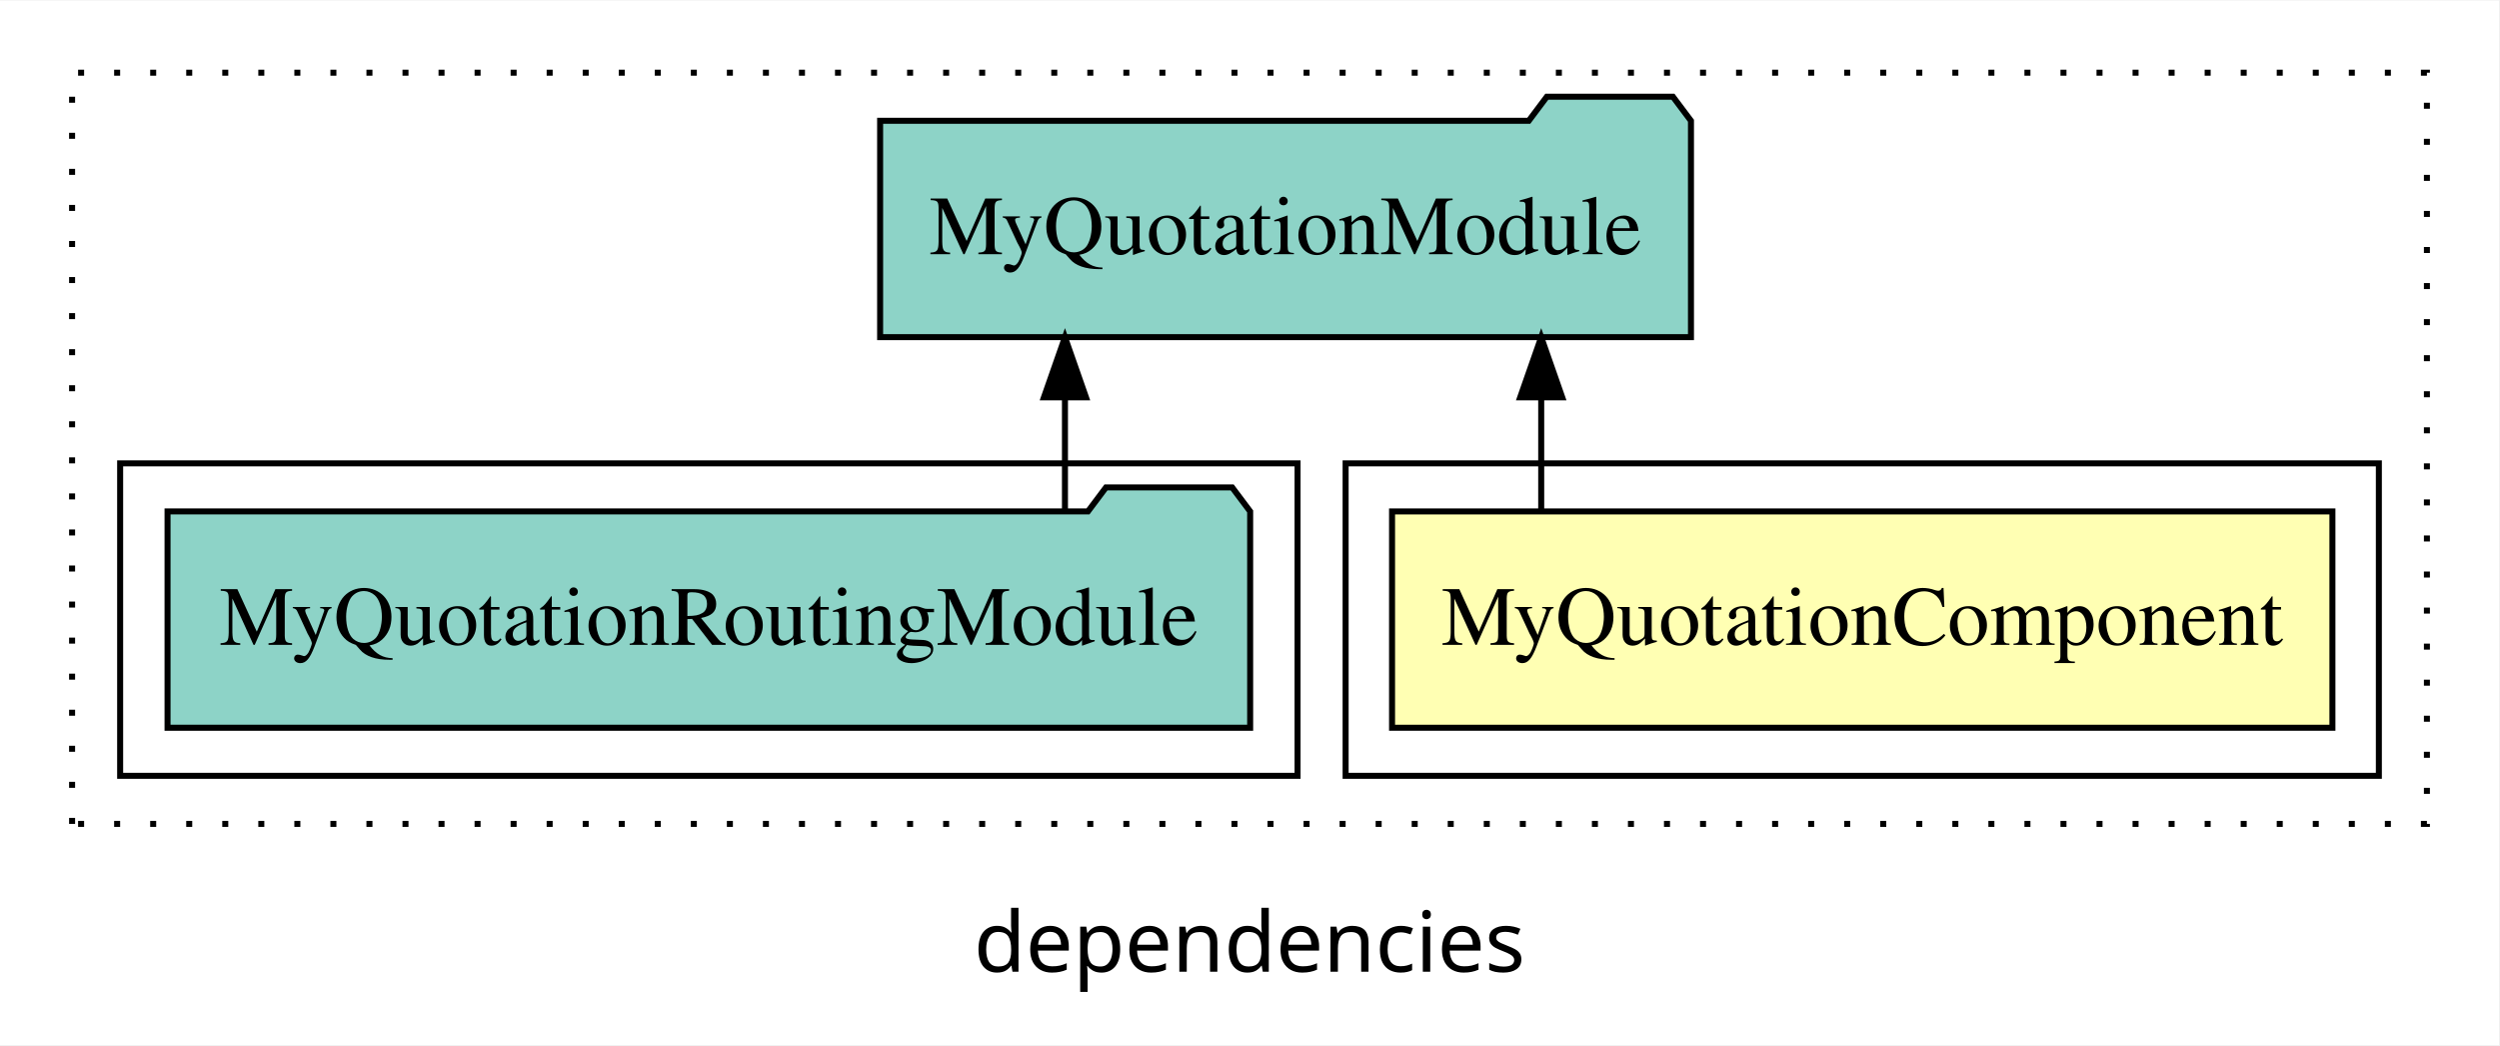
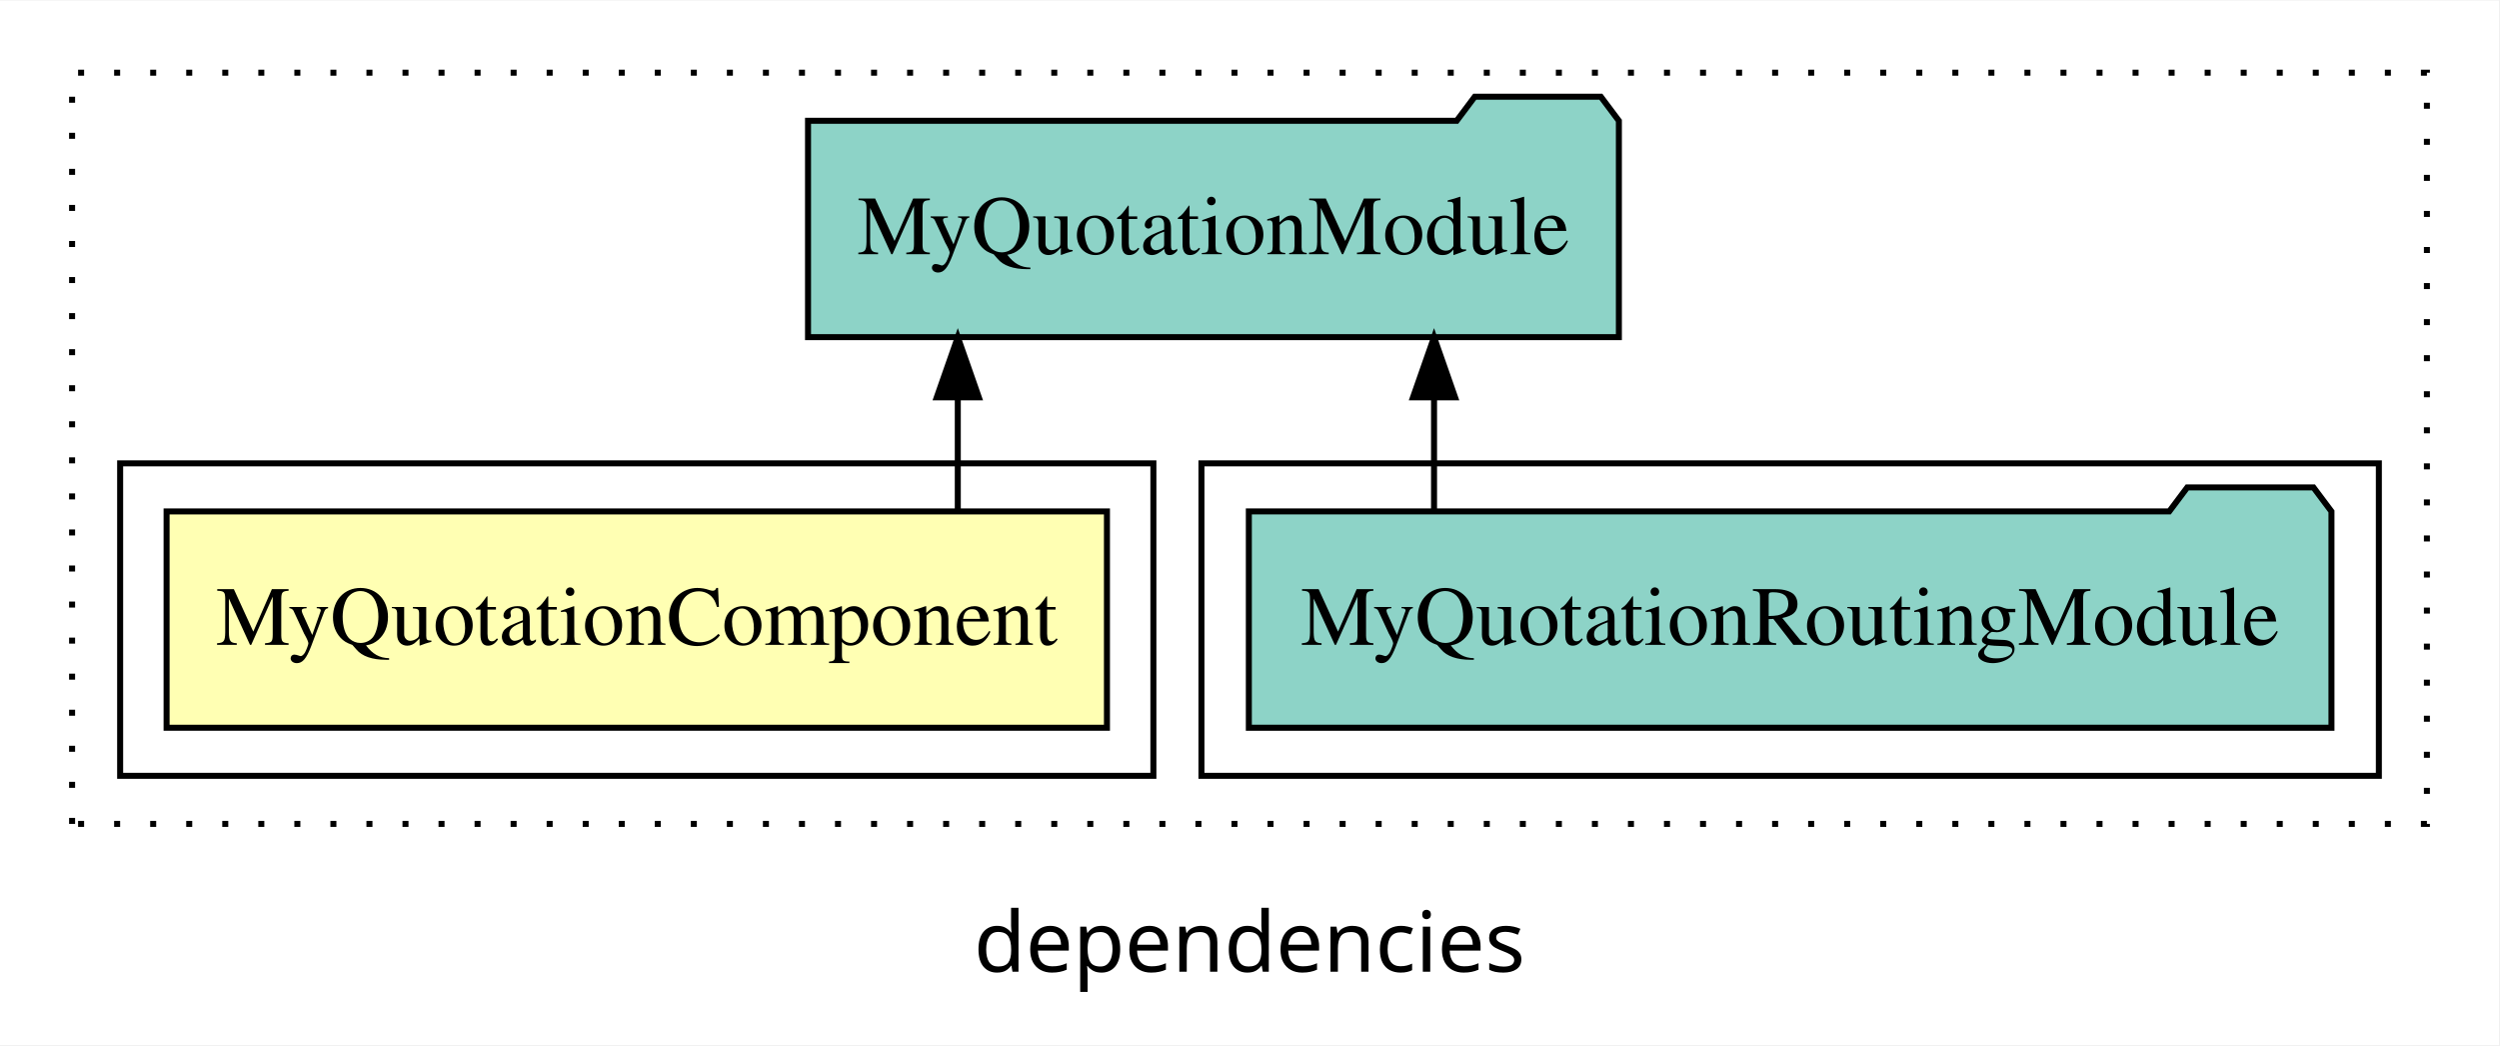
<svg xmlns="http://www.w3.org/2000/svg" width="416pt" height="174pt" viewBox="0.00 0.00 416.00 173.80">
  <g id="graph0" class="graph" transform="scale(1 1) rotate(0) translate(4 169.8)">
    <polygon fill="white" stroke="transparent" points="-4,4 -4,-169.8 412,-169.8 412,4 -4,4" />
    <text text-anchor="middle" x="204" y="-8.2" font-family="sans-serif" font-size="14.00">dependencies</text>
    <g id="clust1" class="cluster">
      <polygon fill="none" stroke="black" stroke-dasharray="1,5" points="8,-32.8 8,-157.8 400,-157.8 400,-32.8 8,-32.8" />
    </g>
+     <g id="clust4" class="cluster">
+       <polygon fill="none" stroke="black" points="196,-40.8 196,-92.8 392,-92.8 392,-40.8 196,-40.8" />
+     </g>
    <g id="clust2" class="cluster">
-       <polygon fill="none" stroke="black" points="220,-40.8 220,-92.8 392,-92.8 392,-40.8 220,-40.8" />
-     </g>
-     <g id="clust4" class="cluster">
-       <polygon fill="none" stroke="black" points="16,-40.8 16,-92.8 212,-92.8 212,-40.8 16,-40.8" />
+       <polygon fill="none" stroke="black" points="16,-40.8 16,-92.8 188,-92.8 188,-40.8 16,-40.8" />
    </g>
    <g id="node1" class="node">
-       <polygon fill="#ffffb3" stroke="black" points="384.27,-84.8 227.73,-84.8 227.73,-48.8 384.27,-48.8 384.27,-84.8" />
-       <text text-anchor="middle" x="306" y="-62.6" font-family="Times,serif" font-size="14.00">MyQuotationComponent</text>
+       <polygon fill="#ffffb3" stroke="black" points="180.27,-84.8 23.73,-84.8 23.73,-48.8 180.27,-48.8 180.27,-84.8" />
+       <text text-anchor="middle" x="102" y="-62.6" font-family="Times,serif" font-size="14.00">MyQuotationComponent</text>
    </g>
    <g id="node2" class="node">
-       <polygon fill="#8dd3c7" stroke="black" points="277.49,-149.8 274.49,-153.8 253.49,-153.8 250.49,-149.8 142.51,-149.8 142.51,-113.8 277.49,-113.8 277.49,-149.8" />
-       <text text-anchor="middle" x="210" y="-127.6" font-family="Times,serif" font-size="14.00">MyQuotationModule</text>
+       <polygon fill="#8dd3c7" stroke="black" points="265.49,-149.8 262.49,-153.8 241.49,-153.8 238.49,-149.8 130.51,-149.8 130.51,-113.8 265.49,-113.8 265.49,-149.8" />
+       <text text-anchor="middle" x="198" y="-127.6" font-family="Times,serif" font-size="14.00">MyQuotationModule</text>
    </g>
    <g id="edge1" class="edge">
-       <path fill="none" stroke="black" d="M252.56,-84.91C252.56,-84.91 252.56,-103.79 252.56,-103.79" />
-       <polygon fill="black" stroke="black" points="249.06,-103.79 252.56,-113.79 256.06,-103.79 249.06,-103.79" />
+       <path fill="none" stroke="black" d="M155.44,-84.91C155.44,-84.91 155.44,-103.79 155.44,-103.79" />
+       <polygon fill="black" stroke="black" points="151.94,-103.79 155.44,-113.79 158.94,-103.79 151.94,-103.79" />
    </g>
    <g id="node3" class="node">
-       <polygon fill="#8dd3c7" stroke="black" points="204.11,-84.8 201.11,-88.8 180.11,-88.8 177.11,-84.8 23.89,-84.8 23.89,-48.8 204.11,-48.8 204.11,-84.8" />
-       <text text-anchor="middle" x="114" y="-62.6" font-family="Times,serif" font-size="14.00">MyQuotationRoutingModule</text>
+       <polygon fill="#8dd3c7" stroke="black" points="384.11,-84.8 381.11,-88.8 360.11,-88.8 357.11,-84.8 203.89,-84.8 203.89,-48.8 384.11,-48.8 384.11,-84.8" />
+       <text text-anchor="middle" x="294" y="-62.6" font-family="Times,serif" font-size="14.00">MyQuotationRoutingModule</text>
    </g>
    <g id="edge2" class="edge">
-       <path fill="none" stroke="black" d="M173.28,-84.91C173.28,-84.91 173.28,-103.79 173.28,-103.79" />
-       <polygon fill="black" stroke="black" points="169.78,-103.79 173.28,-113.79 176.78,-103.79 169.78,-103.79" />
+       <path fill="none" stroke="black" d="M234.72,-84.91C234.72,-84.91 234.72,-103.79 234.72,-103.79" />
+       <polygon fill="black" stroke="black" points="231.22,-103.79 234.72,-113.79 238.22,-103.79 231.22,-103.79" />
    </g>
  </g>
</svg>
